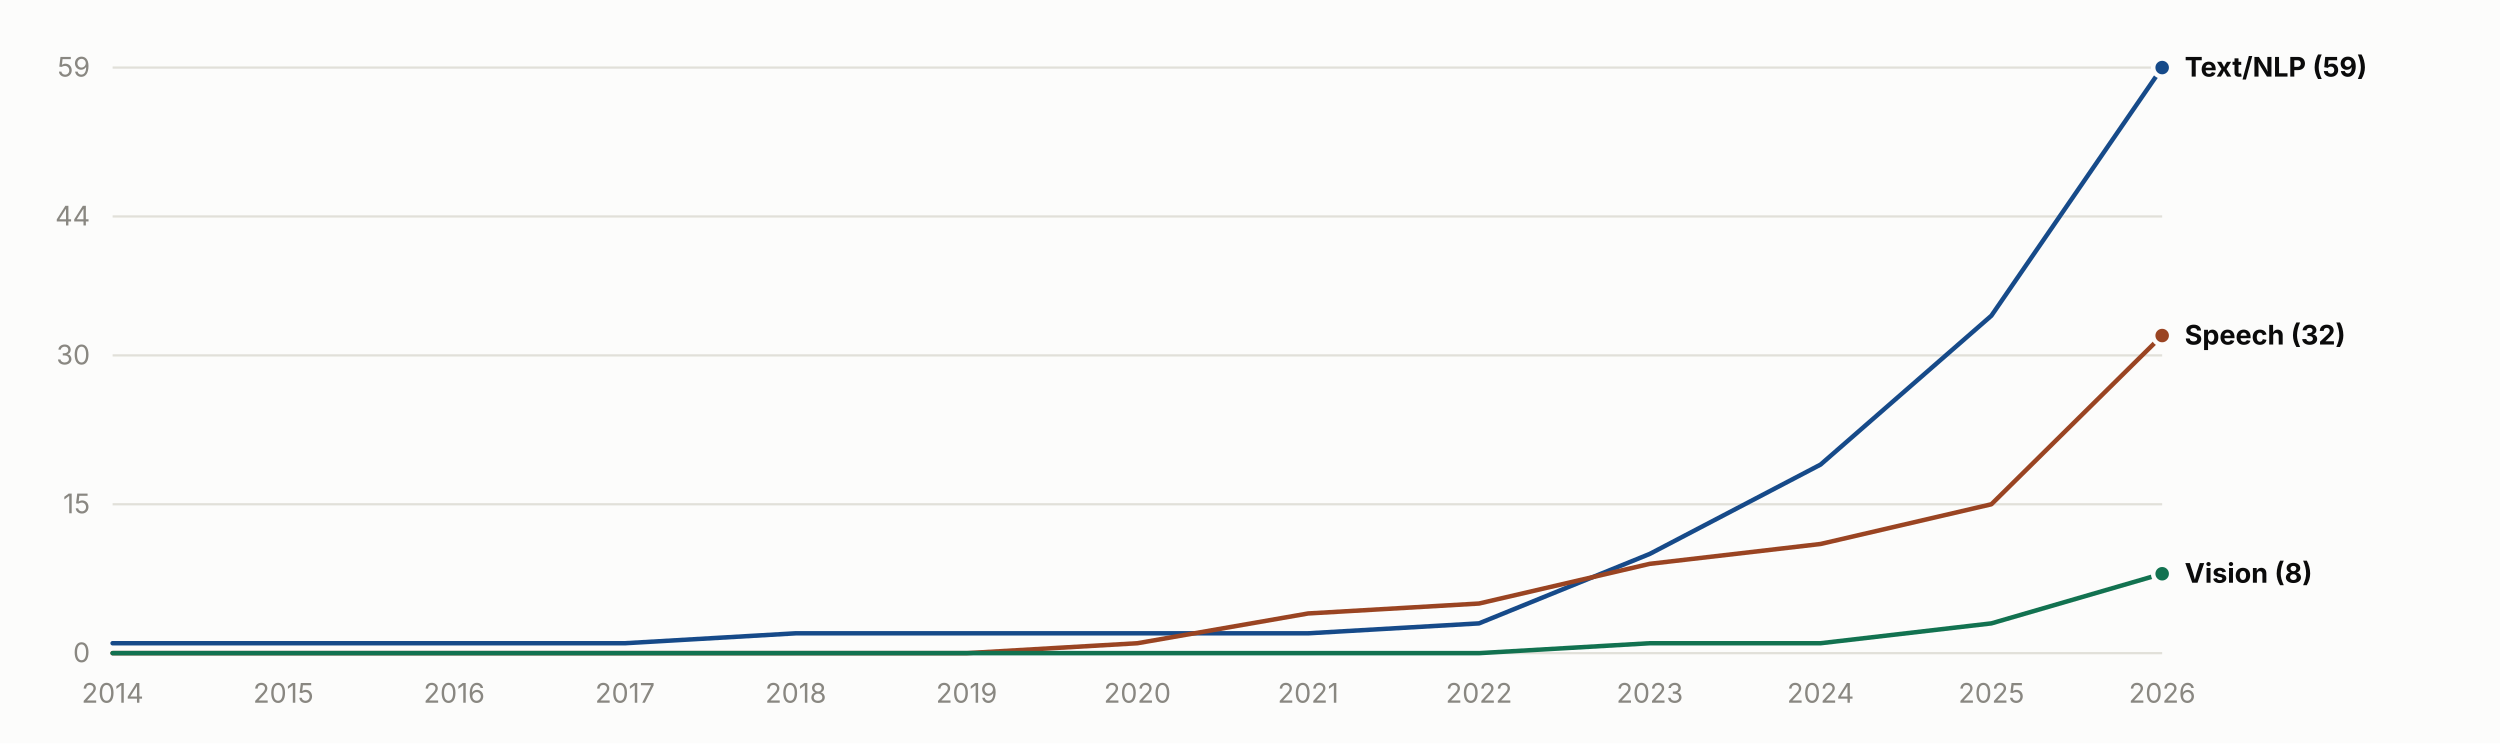
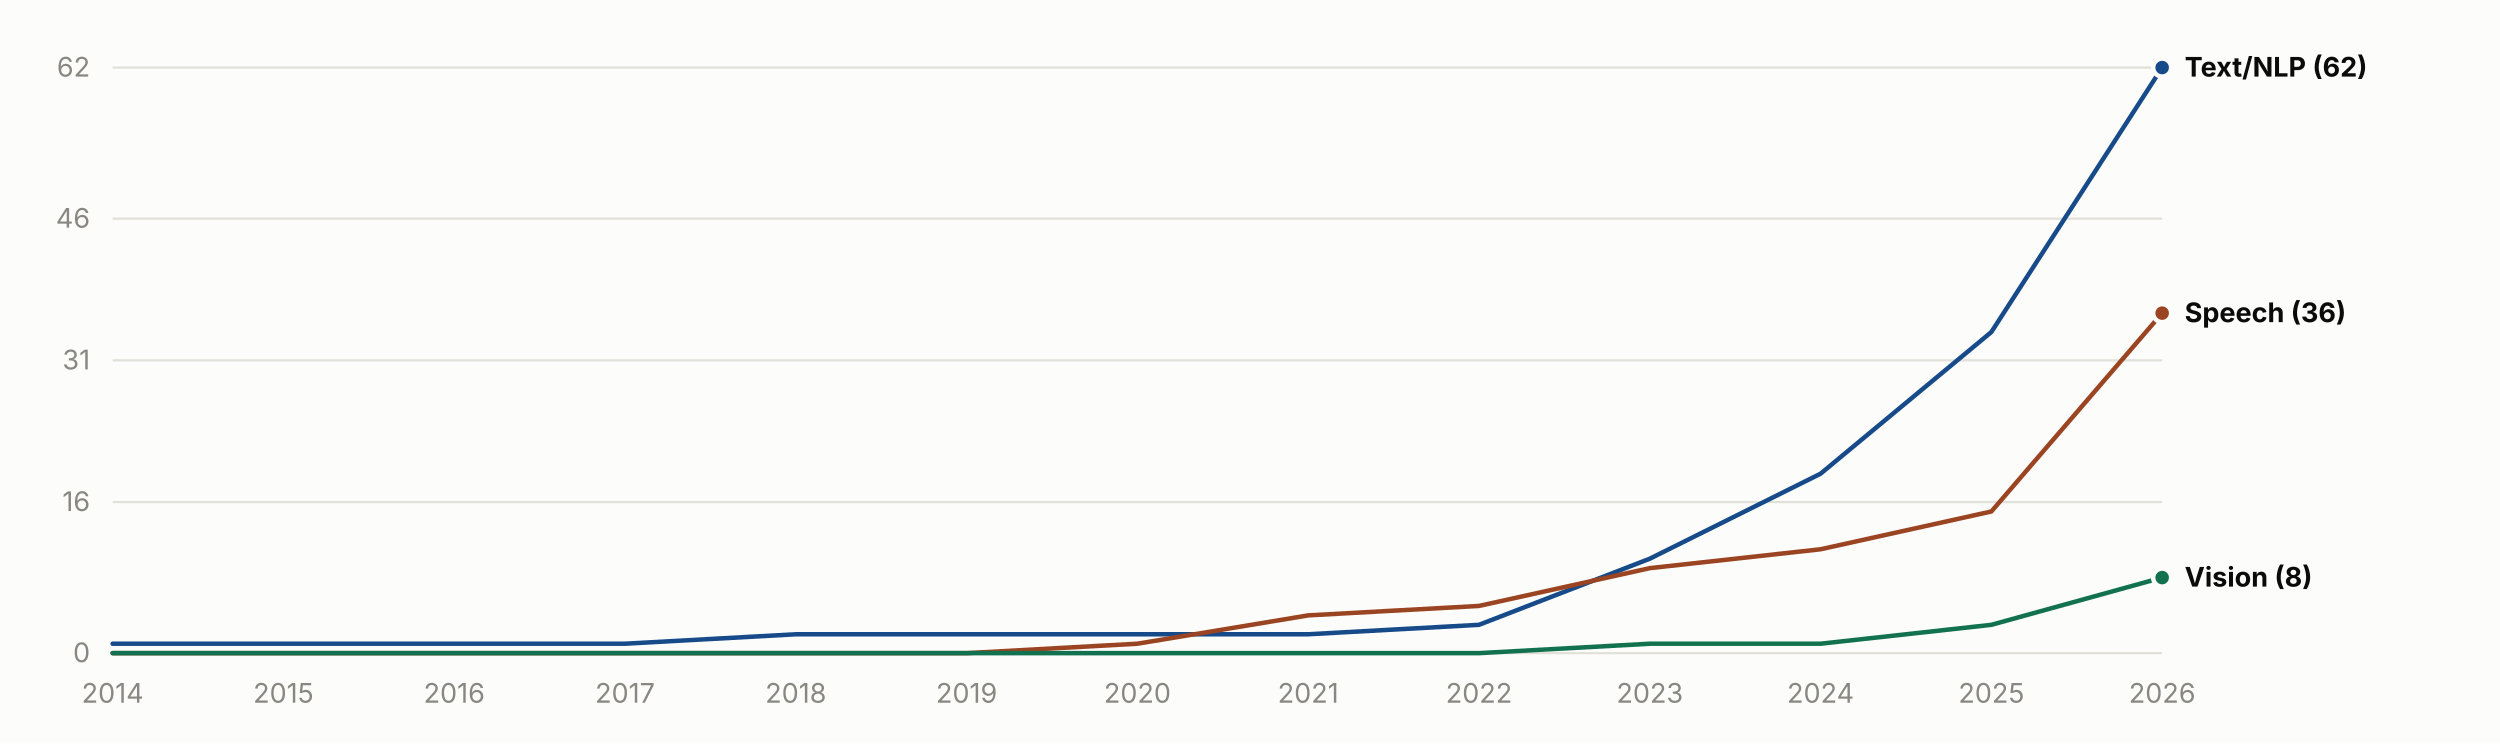
<svg xmlns="http://www.w3.org/2000/svg" width="1110" height="330" viewBox="0 0 1110 330">
  <rect width="1110" height="330" fill="#fcfcfb" />
  <style>text{font-family:"Segoe UI",Inter,Arial,sans-serif;fill:#0b0b0b}.title{font-size:22px;font-weight:700}.sub{font-size:12px;fill:#52514e}.muted{font-size:11px;fill:#898781}.axis{font-size:12px;fill:#898781}.grid{stroke:#e1e0d9;stroke-width:1}.legend{font-size:12px;fill:#52514e}.endlabel{font-size:12px;font-weight:700}</style>
  <line x1="50" y1="290.0" x2="960" y2="290.0" class="grid" />
  <text x="40" y="294.0" text-anchor="end" class="axis">0</text>
-   <line x1="50" y1="223.898" x2="960" y2="223.898" class="grid" />
-   <text x="40" y="227.898" text-anchor="end" class="axis">15</text>
-   <line x1="50" y1="157.797" x2="960" y2="157.797" class="grid" />
-   <text x="40" y="161.797" text-anchor="end" class="axis">30</text>
-   <line x1="50" y1="96.102" x2="960" y2="96.102" class="grid" />
-   <text x="40" y="100.102" text-anchor="end" class="axis">44</text>
+   <line x1="50" y1="222.903" x2="960" y2="222.903" class="grid" />
+   <text x="40" y="226.903" text-anchor="end" class="axis">16</text>
+   <line x1="50" y1="160.0" x2="960" y2="160.0" class="grid" />
+   <text x="40" y="164.0" text-anchor="end" class="axis">31</text>
+   <line x1="50" y1="97.097" x2="960" y2="97.097" class="grid" />
+   <text x="40" y="101.097" text-anchor="end" class="axis">46</text>
  <line x1="50" y1="30.0" x2="960" y2="30.0" class="grid" />
-   <text x="40" y="34.0" text-anchor="end" class="axis">59</text>
+   <text x="40" y="34.0" text-anchor="end" class="axis">62</text>
  <text x="50.0" y="312" text-anchor="middle" class="axis">2014</text>
  <text x="125.833" y="312" text-anchor="middle" class="axis">2015</text>
  <text x="201.667" y="312" text-anchor="middle" class="axis">2016</text>
  <text x="277.5" y="312" text-anchor="middle" class="axis">2017</text>
  <text x="353.333" y="312" text-anchor="middle" class="axis">2018</text>
  <text x="429.167" y="312" text-anchor="middle" class="axis">2019</text>
  <text x="505.0" y="312" text-anchor="middle" class="axis">2020</text>
  <text x="580.833" y="312" text-anchor="middle" class="axis">2021</text>
  <text x="656.667" y="312" text-anchor="middle" class="axis">2022</text>
  <text x="732.5" y="312" text-anchor="middle" class="axis">2023</text>
  <text x="808.333" y="312" text-anchor="middle" class="axis">2024</text>
  <text x="884.167" y="312" text-anchor="middle" class="axis">2025</text>
  <text x="960.0" y="312" text-anchor="middle" class="axis">2026</text>
-   <polyline points="50.0,285.593 125.833,285.593 201.667,285.593 277.5,285.593 353.333,281.186 429.167,281.186 505.0,281.186 580.833,281.186 656.667,276.78 732.5,245.932 808.333,206.271 884.167,140.169 960.0,30.0" fill="none" stroke="#164a89" stroke-width="2" stroke-linejoin="round" stroke-linecap="round" />
+   <polyline points="50.0,285.806 125.833,285.806 201.667,285.806 277.5,285.806 353.333,281.613 429.167,281.613 505.0,281.613 580.833,281.613 656.667,277.419 732.5,248.065 808.333,210.323 884.167,147.419 960.0,30.0" fill="none" stroke="#164a89" stroke-width="2" stroke-linejoin="round" stroke-linecap="round" />
  <circle cx="960.0" cy="30.0" r="4" fill="#164a89" stroke="#fcfcfb" stroke-width="2" />
-   <text x="970.0" y="34.0" class="endlabel" fill="#164a89">Text/NLP (59)</text>
-   <polyline points="50.0,290.0 125.833,290.0 201.667,290.0 277.5,290.0 353.333,290.0 429.167,290.0 505.0,285.593 580.833,272.373 656.667,267.966 732.5,250.339 808.333,241.525 884.167,223.898 960.0,148.983" fill="none" stroke="#9a4422" stroke-width="2" stroke-linejoin="round" stroke-linecap="round" />
-   <circle cx="960.0" cy="148.983" r="4" fill="#9a4422" stroke="#fcfcfb" stroke-width="2" />
-   <text x="970.0" y="152.983" class="endlabel" fill="#9a4422">Speech (32)</text>
-   <polyline points="50.0,290.0 125.833,290.0 201.667,290.0 277.5,290.0 353.333,290.0 429.167,290.0 505.0,290.0 580.833,290.0 656.667,290.0 732.5,285.593 808.333,285.593 884.167,276.78 960.0,254.746" fill="none" stroke="#127250" stroke-width="2" stroke-linejoin="round" stroke-linecap="round" />
-   <circle cx="960.0" cy="254.746" r="4" fill="#127250" stroke="#fcfcfb" stroke-width="2" />
-   <text x="970.0" y="258.746" class="endlabel" fill="#127250">Vision (8)</text>
+   <text x="970.0" y="34.0" class="endlabel" fill="#164a89">Text/NLP (62)</text>
+   <polyline points="50.0,290.0 125.833,290.0 201.667,290.0 277.5,290.0 353.333,290.0 429.167,290.0 505.0,285.806 580.833,273.226 656.667,269.032 732.5,252.258 808.333,243.871 884.167,227.097 960.0,139.032" fill="none" stroke="#9a4422" stroke-width="2" stroke-linejoin="round" stroke-linecap="round" />
+   <circle cx="960.0" cy="139.032" r="4" fill="#9a4422" stroke="#fcfcfb" stroke-width="2" />
+   <text x="970.0" y="143.032" class="endlabel" fill="#9a4422">Speech (36)</text>
+   <polyline points="50.0,290.0 125.833,290.0 201.667,290.0 277.5,290.0 353.333,290.0 429.167,290.0 505.0,290.0 580.833,290.0 656.667,290.0 732.5,285.806 808.333,285.806 884.167,277.419 960.0,256.452" fill="none" stroke="#127250" stroke-width="2" stroke-linejoin="round" stroke-linecap="round" />
+   <circle cx="960.0" cy="256.452" r="4" fill="#127250" stroke="#fcfcfb" stroke-width="2" />
+   <text x="970.0" y="260.452" class="endlabel" fill="#127250">Vision (8)</text>
</svg>
